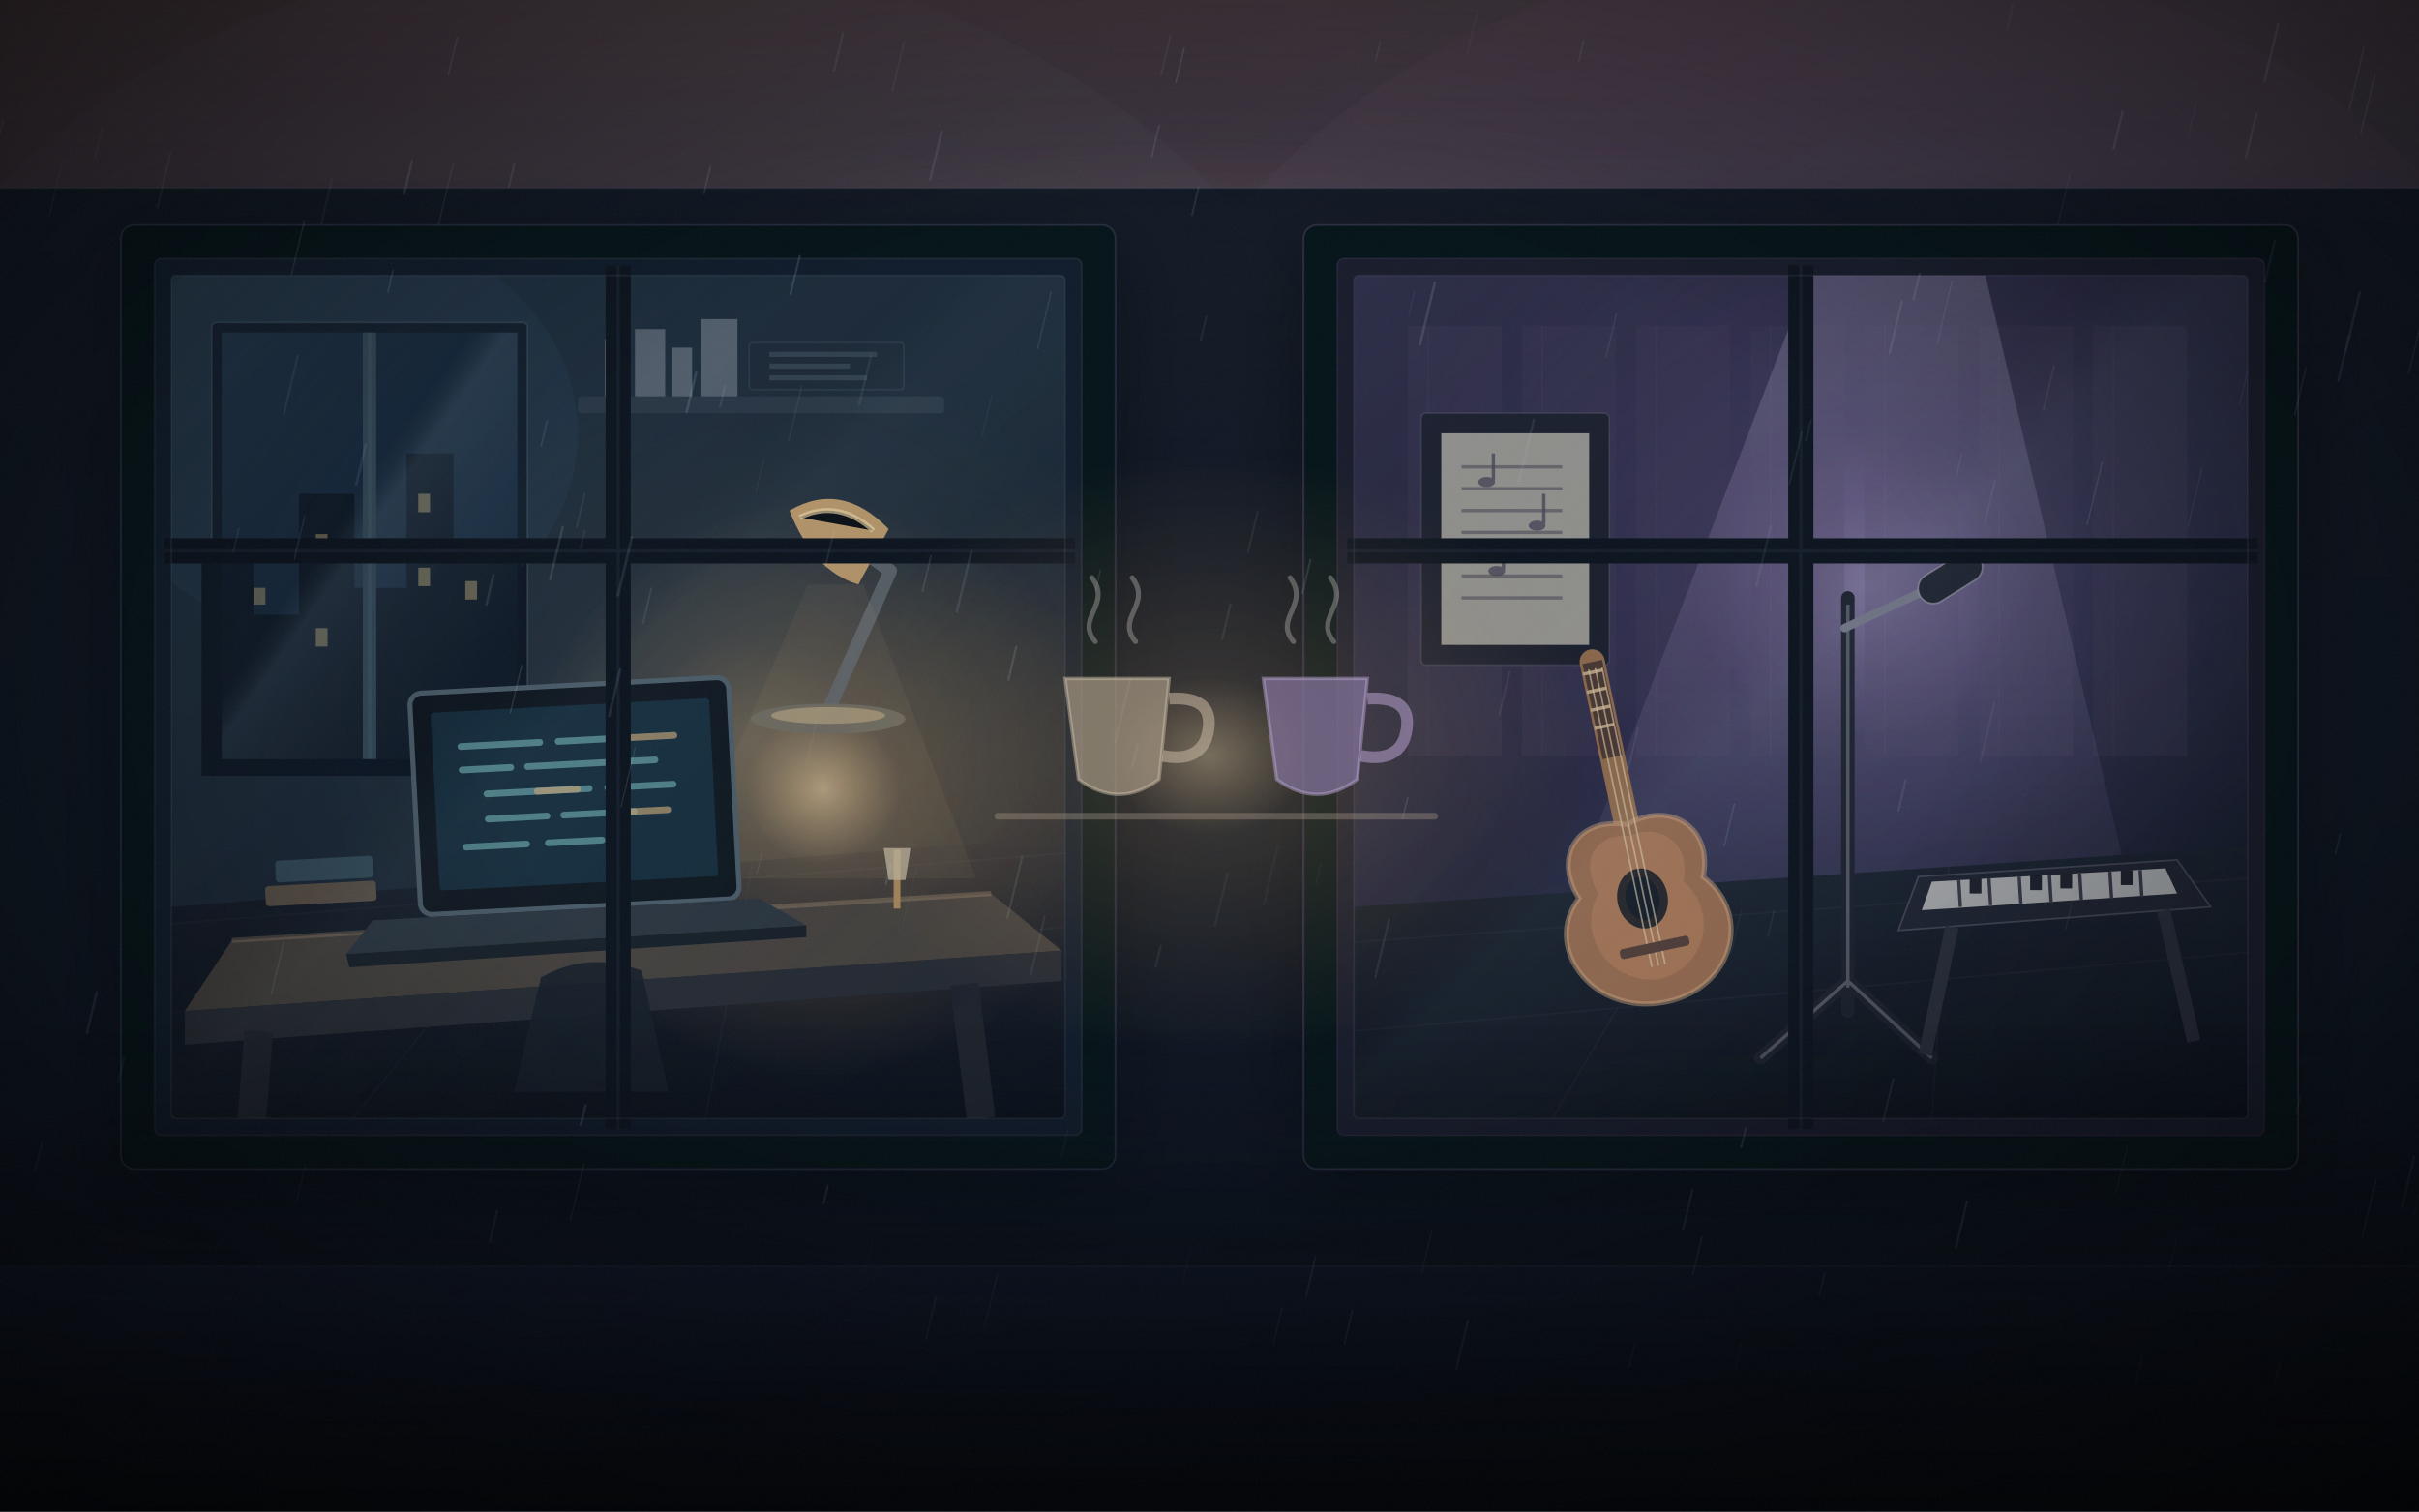
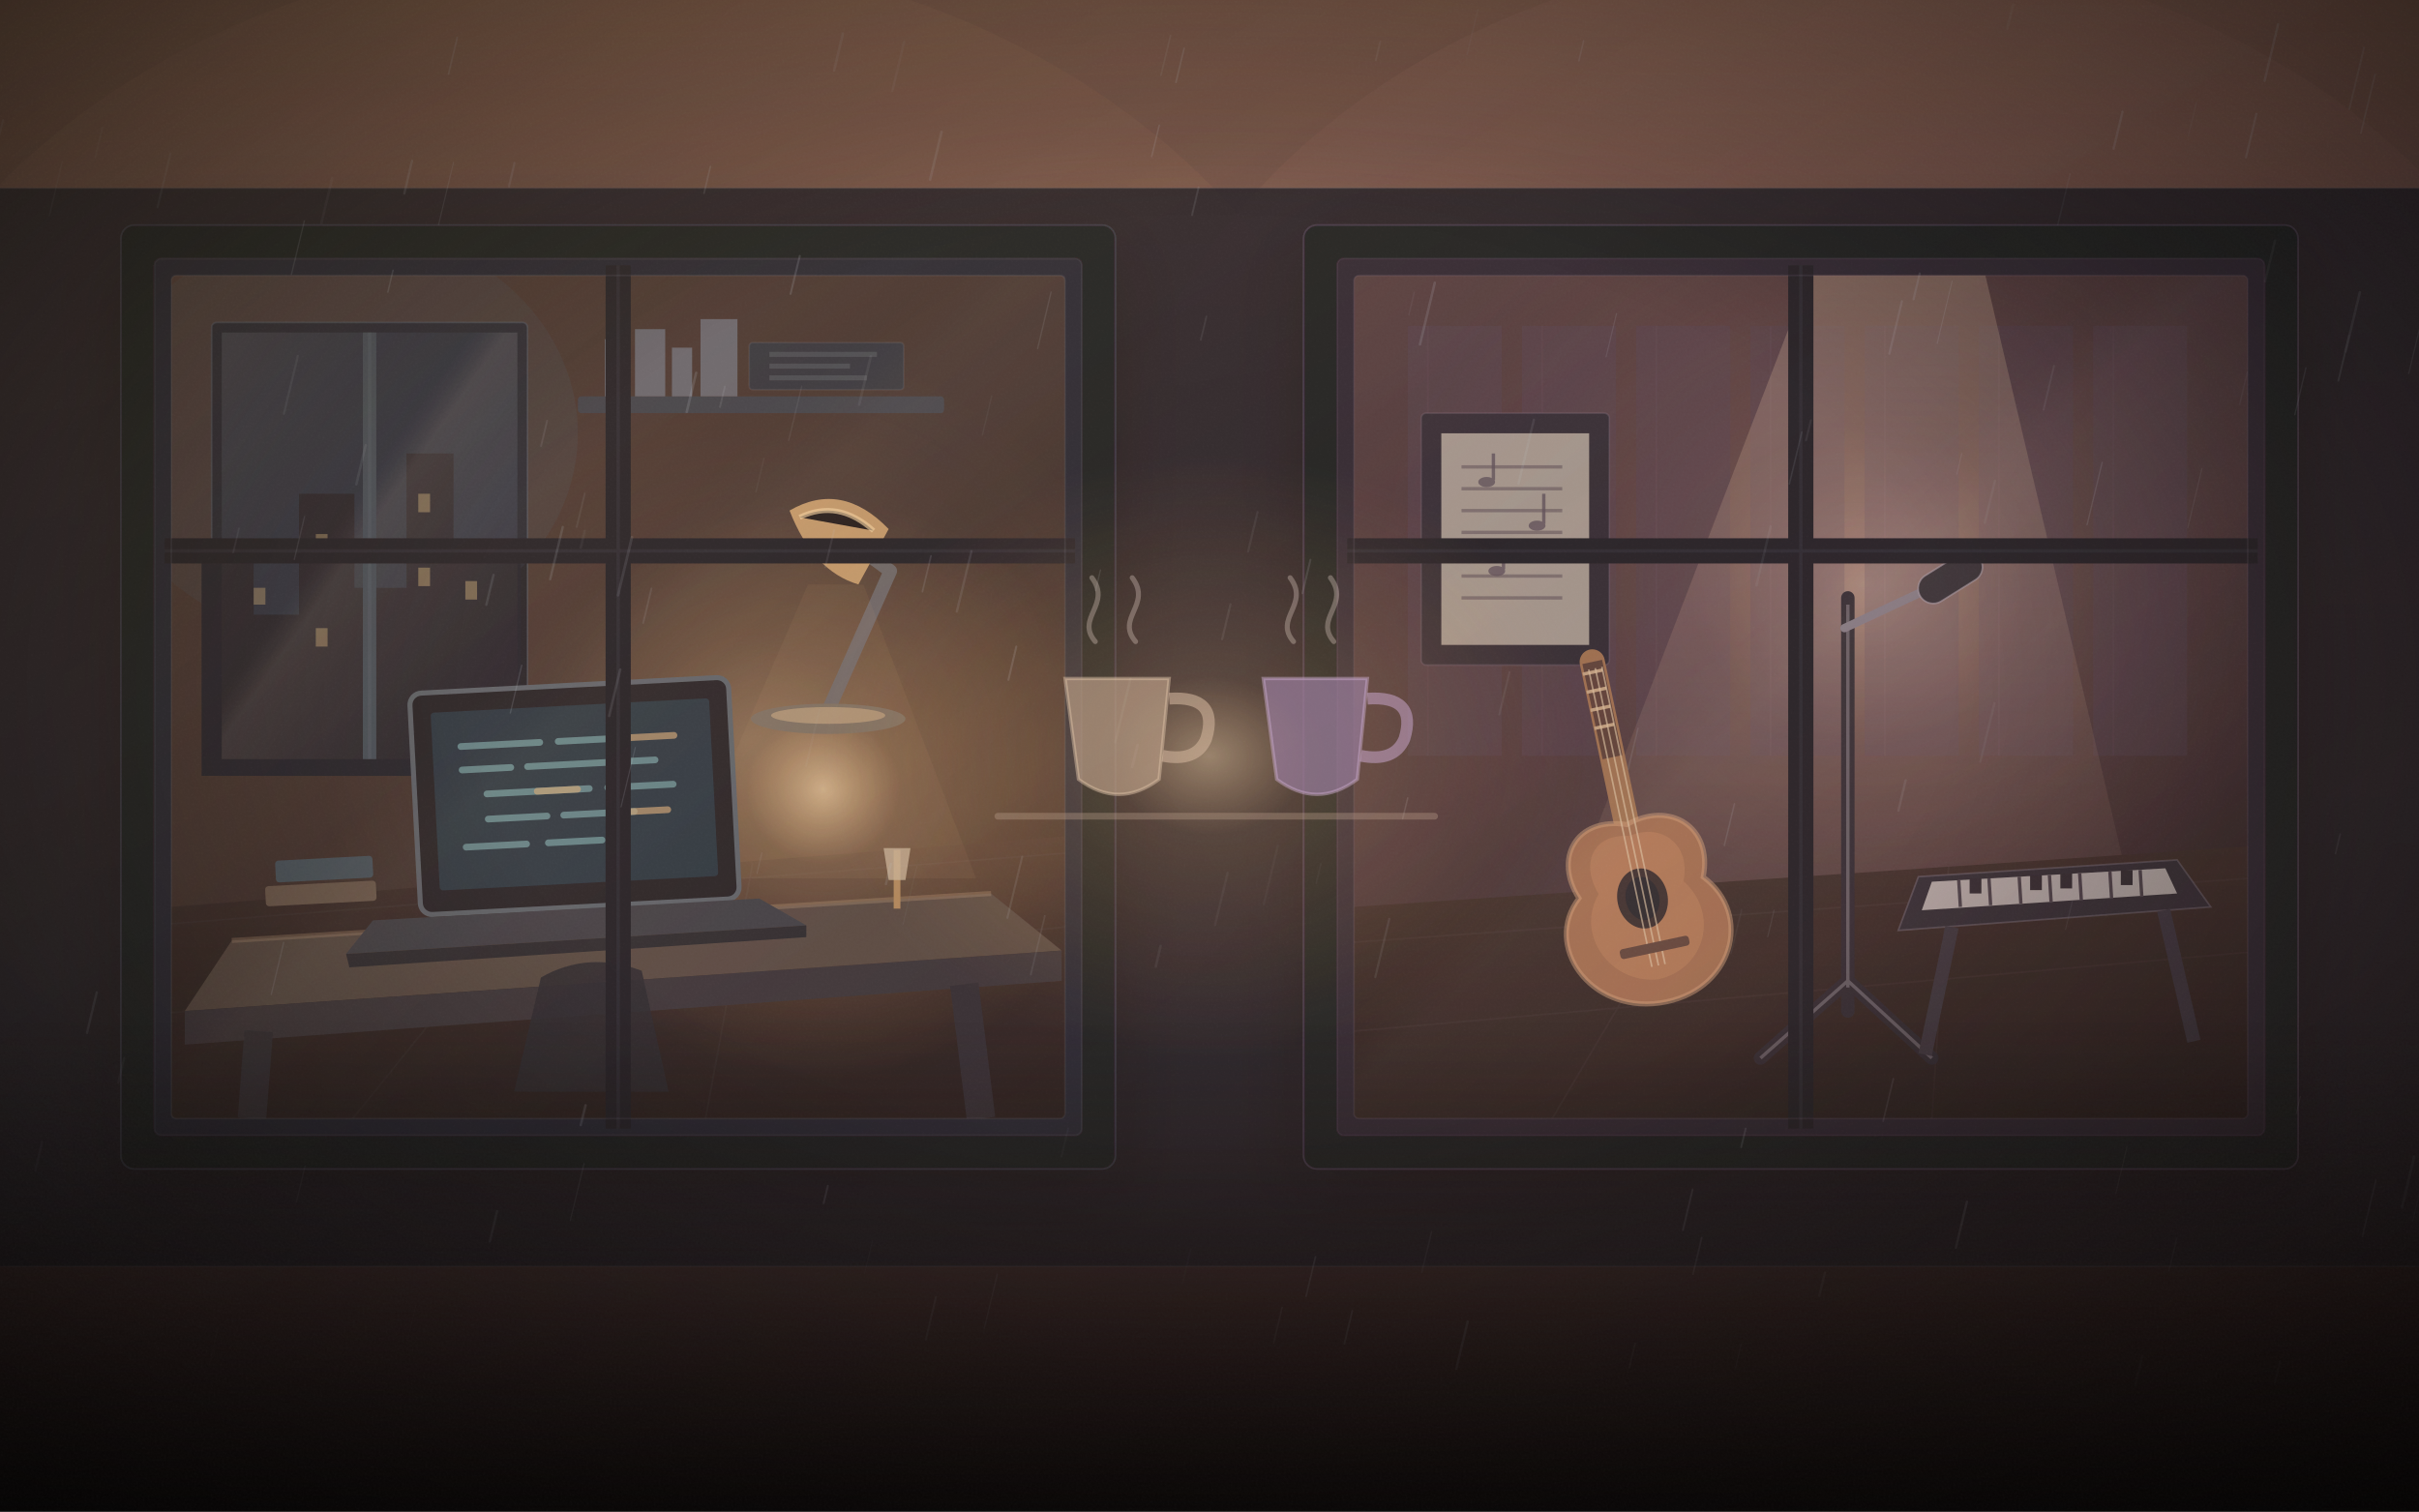
<svg xmlns="http://www.w3.org/2000/svg" viewBox="0 0 1440 900" preserveAspectRatio="xMidYMid slice" role="img" aria-labelledby="title desc">
  <defs>
    <linearGradient id="night" x1="0" y1="0" x2="1" y2="1">
-       <stop stop-color="#03060d" />
-       <stop offset=".46" stop-color="#11182c" />
-       <stop offset="1" stop-color="#070b13" />
+       <stop stop-color="#120d0c" />
+       <stop offset=".46" stop-color="#2b1c1c" />
+       <stop offset="1" stop-color="#160f0e" />
    </linearGradient>
    <linearGradient id="dawn" x1="0" y1="0" x2="0" y2="1">
-       <stop stop-color="#ba786f" stop-opacity=".3" />
-       <stop offset=".48" stop-color="#5c4c68" stop-opacity=".12" />
-       <stop offset="1" stop-color="#07101b" stop-opacity="0" />
+       <stop stop-color="#e2a276" stop-opacity=".36" />
+       <stop offset=".48" stop-color="#8b5e5e" stop-opacity=".15" />
+       <stop offset="1" stop-color="#17110f" stop-opacity="0" />
+     </linearGradient>
+     <linearGradient id="warmWash" x1="0" y1="0" x2="1" y2="1">
+       <stop stop-color="#efb77d" stop-opacity=".2" />
+       <stop offset=".5" stop-color="#dca18c" stop-opacity=".13" />
+       <stop offset="1" stop-color="#c98370" stop-opacity=".18" />
    </linearGradient>
    <linearGradient id="leftRoom" x1="0" y1="0" x2=".85" y2="1">
-       <stop stop-color="#1e2d3a" />
-       <stop offset=".55" stop-color="#17232e" />
-       <stop offset="1" stop-color="#0a111a" />
+       <stop stop-color="#3b2c24" />
+       <stop offset=".55" stop-color="#2a211d" />
+       <stop offset="1" stop-color="#15100e" />
    </linearGradient>
    <linearGradient id="rightRoom" x1=".2" y1="0" x2=".8" y2="1">
-       <stop stop-color="#29233a" />
-       <stop offset=".58" stop-color="#1c1d31" />
-       <stop offset="1" stop-color="#0b101b" />
+       <stop stop-color="#3b292c" />
+       <stop offset=".58" stop-color="#2b2025" />
+       <stop offset="1" stop-color="#171114" />
    </linearGradient>
    <linearGradient id="floor" x1="0" y1="0" x2="0" y2="1">
-       <stop stop-color="#141923" />
-       <stop offset="1" stop-color="#06090f" />
+       <stop stop-color="#261c18" />
+       <stop offset="1" stop-color="#0e0b0a" />
    </linearGradient>
    <linearGradient id="glass" x1="0" y1="0" x2="1" y2="1">
-       <stop stop-color="#6f9ab5" stop-opacity=".13" />
-       <stop offset=".42" stop-color="#2a3f55" stop-opacity=".05" />
-       <stop offset=".48" stop-color="#b4d9e7" stop-opacity=".14" />
-       <stop offset="1" stop-color="#0c1521" stop-opacity=".03" />
+       <stop stop-color="#d5b497" stop-opacity=".13" />
+       <stop offset=".42" stop-color="#62483f" stop-opacity=".05" />
+       <stop offset=".48" stop-color="#f4d7b6" stop-opacity=".13" />
+       <stop offset="1" stop-color="#211512" stop-opacity=".03" />
    </linearGradient>
    <linearGradient id="spotlight" x1="0" y1="0" x2="0" y2="1">
-       <stop stop-color="#eadcff" stop-opacity=".24" />
-       <stop offset="1" stop-color="#b793d5" stop-opacity="0" />
+       <stop stop-color="#ffe0b6" stop-opacity=".27" />
+       <stop offset="1" stop-color="#d9a18b" stop-opacity="0" />
    </linearGradient>
    <linearGradient id="bottomShade" x1="0" y1="0" x2="0" y2="1">
-       <stop stop-color="#04070d" stop-opacity="0" />
-       <stop offset=".56" stop-color="#04070d" stop-opacity=".5" />
-       <stop offset="1" stop-color="#03050a" stop-opacity=".96" />
+       <stop stop-color="#100b09" stop-opacity="0" />
+       <stop offset=".56" stop-color="#100b09" stop-opacity=".46" />
+       <stop offset="1" stop-color="#0b0807" stop-opacity=".94" />
    </linearGradient>
    <radialGradient id="lampGlow">
-       <stop stop-color="#ffd89b" stop-opacity=".7" />
-       <stop offset=".26" stop-color="#f4b96f" stop-opacity=".26" />
+       <stop stop-color="#ffe0a8" stop-opacity=".78" />
+       <stop offset=".26" stop-color="#f4bd78" stop-opacity=".3" />
      <stop offset="1" stop-color="#e6a053" stop-opacity="0" />
    </radialGradient>
    <radialGradient id="stageGlow">
-       <stop stop-color="#e5c4ff" stop-opacity=".42" />
-       <stop offset=".35" stop-color="#b887e1" stop-opacity=".15" />
-       <stop offset="1" stop-color="#8c62bc" stop-opacity="0" />
+       <stop stop-color="#ffd8bd" stop-opacity=".48" />
+       <stop offset=".35" stop-color="#dda088" stop-opacity=".18" />
+       <stop offset="1" stop-color="#aa6e63" stop-opacity="0" />
    </radialGradient>
    <radialGradient id="vignette" cx=".5" cy=".45" r=".72">
      <stop offset=".42" stop-color="#000" stop-opacity="0" />
      <stop offset="1" stop-color="#000" stop-opacity=".66" />
    </radialGradient>
    <filter id="blur8" x="-50%" y="-50%" width="200%" height="200%">
      <feGaussianBlur stdDeviation="8" />
    </filter>
    <filter id="blur24" x="-50%" y="-50%" width="200%" height="200%">
      <feGaussianBlur stdDeviation="24" />
    </filter>
    <filter id="shadow" x="-30%" y="-30%" width="160%" height="160%">
      <feDropShadow dx="0" dy="16" stdDeviation="22" flood-color="#000" flood-opacity=".55" />
    </filter>
    <filter id="grain">
      <feTurbulence type="fractalNoise" baseFrequency=".72" numOctaves="3" seed="27" stitchTiles="stitch" />
      <feColorMatrix type="saturate" values="0" />
      <feComponentTransfer>
        <feFuncA type="table" tableValues="0 .075" />
      </feComponentTransfer>
    </filter>
    <clipPath id="leftClip">
      <rect x="102" y="164" width="532" height="502" rx="3" />
    </clipPath>
    <clipPath id="rightClip">
      <rect x="806" y="164" width="532" height="502" rx="3" />
    </clipPath>
  </defs>
  <rect width="1440" height="900" fill="url(#night)" />
-   <ellipse cx="360" cy="340" rx="460" ry="370" fill="#45627b" opacity=".07" />
-   <ellipse cx="1100" cy="330" rx="440" ry="360" fill="#765087" opacity=".08" />
+   <ellipse cx="360" cy="340" rx="460" ry="370" fill="#b47b58" opacity=".09" />
+   <ellipse cx="1100" cy="330" rx="440" ry="360" fill="#a86c6c" opacity=".1" />
  <rect width="1440" height="900" fill="url(#dawn)" />
  <path d="M0 248C280 210 480 268 720 226C970 182 1160 244 1440 196V0H0Z" fill="#e5a18a" opacity=".07" />
  <ellipse cx="720" cy="210" rx="380" ry="100" fill="#efb493" opacity=".1" filter="url(#blur24)" />
  <path d="M0 112H1440V754H0Z" fill="#080d15" opacity=".9" />
  <path d="M0 112H1440M0 754H1440" stroke="#6d8296" stroke-opacity=".14" />
  <g filter="url(#shadow)">
    <rect x="72" y="134" width="592" height="562" rx="8" fill="#05090f" stroke="#344250" stroke-opacity=".55" />
    <rect x="92" y="154" width="552" height="522" rx="4" fill="#111923" stroke="#637484" stroke-opacity=".18" />
    <rect x="776" y="134" width="592" height="562" rx="8" fill="#05090f" stroke="#454057" stroke-opacity=".58" />
    <rect x="796" y="154" width="552" height="522" rx="4" fill="#171522" stroke="#756887" stroke-opacity=".18" />
  </g>
  <g opacity="1">
    <g clip-path="url(#leftClip)">
      <rect x="102" y="164" width="532" height="502" fill="url(#leftRoom)" />
      <ellipse cx="444" cy="440" rx="250" ry="240" fill="url(#lampGlow)" opacity=".26" />
      <path d="M102 540L634 498V666H102Z" fill="url(#floor)" />
      <path d="M102 550L634 508M102 603L634 552M210 666L328 520M420 666L448 514" stroke="#80909a" stroke-opacity=".06" />
      <rect x="126" y="192" width="188" height="266" rx="3" fill="#080e16" stroke="#4b5d6b" stroke-opacity=".5" />
      <rect x="132" y="198" width="176" height="254" fill="#0d1a28" />
      <ellipse cx="202" cy="258" rx="142" ry="124" fill="#345574" opacity=".14" />
      <path d="M120 410V332H151V366H178V294H211V350H242V270H270V324H310V462H120Z" fill="#080f19" />
      <path d="M151 350H158V360H151ZM188 318H195V329H188ZM249 294H256V305H249ZM277 346H284V357H277ZM188 374H195V385H188ZM249 338H256V349H249Z" fill="#d5b878" opacity=".48" />
      <rect x="132" y="198" width="176" height="254" fill="url(#glass)" />
      <path d="M220 198V452M132 326H308" stroke="#334652" stroke-width="8" />
      <path d="M220 198V452M132 326H308" stroke="#8295a1" stroke-opacity=".12" stroke-width="2" />
      <rect x="344" y="236" width="218" height="10" rx="2" fill="#29343e" />
      <path d="M360 202H374V236H360ZM378 196H396V236H378ZM400 207H412V236H400ZM417 190H439V236H417Z" fill="#58606a" />
      <rect x="446" y="204" width="92" height="28" rx="2" fill="#1a252f" stroke="#83919a" stroke-opacity=".15" />
      <path d="M458 211H522M458 218H506M458 225H516" stroke="#8b9ba3" stroke-opacity=".22" stroke-width="3" />
      <ellipse cx="490" cy="470" rx="176" ry="172" fill="url(#lampGlow)" />
      <path d="M493 423L530 340M530 340L500 318" stroke="#5b5e60" stroke-width="8" stroke-linecap="round" />
      <path d="M470 304Q501 286 529 315L511 348Q484 340 470 304Z" fill="#c59b63" />
      <path d="M476 308Q499 297 520 316" stroke="#ffe0a4" stroke-opacity=".65" stroke-width="3" />
      <ellipse cx="493" cy="428" rx="46" ry="9" fill="#6c6558" />
      <ellipse cx="493" cy="426" rx="34" ry="5" fill="#d3b785" opacity=".55" />
      <path d="M481 348L405 523H581L514 348Z" fill="#f2bd78" opacity=".065" />
      <path d="M138 560L590 532L632 566L110 602Z" fill="#463e35" />
      <path d="M110 602L632 566V584L110 622Z" fill="#24252a" />
      <path d="M154 614L150 666M574 586L584 666" stroke="#1a1d23" stroke-width="17" />
      <path d="M138 560L590 532" stroke="#b49670" stroke-opacity=".35" stroke-width="3" />
      <rect x="247" y="408" width="190" height="132" rx="7" fill="#080d12" stroke="#4c5b64" stroke-width="3" transform="rotate(-3 342 474)" />
      <rect x="259" y="420" width="166" height="106" rx="2" fill="#102633" transform="rotate(-3 342 474)" />
      <g transform="rotate(-3 342 474)" stroke-linecap="round">
        <path d="M276 441H323M334 441H368M276 455H305M315 455H391M290 470H351M362 470H401M290 485H325M335 485H377M276 501H312M325 501H357" stroke="#75b6b6" stroke-opacity=".65" stroke-width="4" />
        <path d="M374 441H403M320 470H344M367 485H397" stroke="#d1aa72" stroke-opacity=".7" stroke-width="4" />
      </g>
      <path d="M222 548L452 535L480 551L206 568Z" fill="#293138" />
      <path d="M206 568L480 551V558L208 576Z" fill="#12181d" />
      <rect x="158" y="526" width="66" height="12" rx="2" fill="#5f5142" transform="rotate(-3 191 532)" />
      <rect x="164" y="511" width="58" height="13" rx="2" fill="#344b56" transform="rotate(-3 193 518)" />
      <path d="M534 506V541" stroke="#b28a55" stroke-width="4" />
      <path d="M526 505H542L539 524H529Z" fill="#d2c2a1" opacity=".75" />
      <path d="M322 582Q350 566 382 578L398 650H306Z" fill="#11171e" opacity=".88" />
    </g>
  </g>
  <g opacity="1">
    <g clip-path="url(#rightClip)">
      <rect x="806" y="164" width="532" height="502" fill="url(#rightRoom)" />
      <ellipse cx="1110" cy="348" rx="290" ry="268" fill="url(#stageGlow)" />
      <g opacity=".32">
        <path d="M838 194H894V450H838ZM906 194H962V450H906ZM974 194H1030V450H974ZM1042 194H1098V450H1042ZM1110 194H1166V450H1110ZM1178 194H1234V450H1178ZM1246 194H1302V450H1246Z" fill="#40344f" />
        <path d="M850 194V450M918 194V450M986 194V450M1054 194V450M1122 194V450M1190 194V450M1258 194V450" stroke="#9a82aa" stroke-opacity=".18" />
      </g>
      <path d="M1080 156H1180L1300 666H884Z" fill="url(#spotlight)" />
      <ellipse cx="1115" cy="626" rx="218" ry="44" fill="#c5a0dc" opacity=".07" filter="url(#blur8)" />
      <path d="M806 540L1338 504V666H806Z" fill="url(#floor)" />
      <path d="M806 561L1338 523M806 614L1338 567M924 666L1008 524M1150 666L1160 516" stroke="#a392b1" stroke-opacity=".055" />
      <rect x="846" y="246" width="112" height="150" rx="3" fill="#171822" stroke="#76677f" stroke-opacity=".32" />
      <rect x="858" y="258" width="88" height="126" fill="#d6cdbc" opacity=".72" />
      <path d="M870 278H930M870 291H930M870 304H930M870 317H930M870 330H930M870 343H930M870 356H930" stroke="#554f55" stroke-opacity=".65" stroke-width="2" />
      <g fill="#4a4350" opacity=".8">
        <ellipse cx="885" cy="287" rx="5" ry="3" />
        <ellipse cx="915" cy="313" rx="5" ry="3" />
        <ellipse cx="891" cy="340" rx="5" ry="3" />
        <path d="M889 286V270M919 312V294M895 339V321" stroke="#4a4350" stroke-width="2" />
      </g>
      <path d="M1100 356V602M1100 584L1048 630M1100 584L1150 630" stroke="#151720" stroke-width="8" stroke-linecap="round" />
      <path d="M1100 360V588M1100 584L1048 630M1100 584L1150 630" stroke="#85828d" stroke-opacity=".55" stroke-width="2" />
      <path d="M1098 374L1162 344" stroke="#777482" stroke-width="5" stroke-linecap="round" />
      <rect x="1152" y="323" width="18" height="42" rx="9" fill="#171922" stroke="#a29baa" stroke-opacity=".65" transform="rotate(58 1161 344)" />
      <g transform="translate(900 378) scale(1) rotate(-12 70 130)">
        <path d="M72 14V144" stroke="#9a6c45" stroke-width="15" stroke-linecap="round" />
        <path d="M66 14H78V72H66Z" fill="#4d3429" />
        <path d="M65 20H77M65 31H77M65 42H77M65 53H77" stroke="#c5a67e" stroke-width="2" />
        <path d="M72 113C43 102 25 124 35 150C8 173 27 218 69 221C113 224 135 181 110 153C122 125 100 104 72 113Z" fill="#9c6744" stroke="#d4a276" stroke-opacity=".5" stroke-width="3" />
        <path d="M72 120C51 114 40 130 47 150C28 171 43 204 71 207C100 207 115 176 98 153C107 132 92 116 72 120Z" fill="#b87b50" opacity=".65" />
        <ellipse cx="72" cy="158" rx="15" ry="18" fill="#211b1b" />
        <ellipse cx="72" cy="158" rx="10" ry="13" fill="#0b1119" />
        <path d="M69 18V199M73 18V199M77 18V199" stroke="#e3d0aa" stroke-opacity=".65" />
        <rect x="52" y="185" width="42" height="6" rx="2" fill="#50362b" />
      </g>
      <g transform="translate(1142 500)">
        <path d="M0 22L154 12L174 40L-12 54Z" fill="#191b25" stroke="#6d6879" stroke-opacity=".5" />
        <path d="M8 25L147 17L154 32L2 42Z" fill="#d3d0ca" opacity=".82" />
        <path d="M24 24L25 40M42 23L43 39M60 22L61 38M78 21L79 37M96 20L97 36M114 19L115 35M132 18L133 34" stroke="#36333e" stroke-width="2" />
        <path d="M34 23L34 32M70 21L70 30M88 20L88 29M124 18L124 27" stroke="#171820" stroke-width="7" />
        <path d="M20 52L4 128M146 42L164 120" stroke="#252630" stroke-width="8" />
      </g>
      <rect x="806" y="164" width="532" height="502" fill="url(#glass)" opacity=".42" />
    </g>
  </g>
  <rect x="102" y="164" width="532" height="502" fill="url(#glass)" opacity=".32" />
  <path d="M368 158V672M98 328H640M1072 158V672M802 328H1344" stroke="#080d14" stroke-width="15" />
  <path d="M368 158V672M98 328H640M1072 158V672M802 328H1344" stroke="#607080" stroke-opacity=".12" stroke-width="2" />
  <rect x="102" y="164" width="532" height="502" rx="3" fill="none" stroke="#9aabba" stroke-opacity=".12" />
  <rect x="806" y="164" width="532" height="502" rx="3" fill="none" stroke="#aa9bb8" stroke-opacity=".12" />
  <g stroke="#c5d8e5" stroke-linecap="round" opacity="0.2">
    <line x1="-29.7" y1="452.2" x2="-34.8" y2="473.5" stroke-width="1.0" opacity="0.45" />
    <line x1="1337.8" y1="221.6" x2="1333.2" y2="240.8" stroke-width="0.9" opacity="0.35" />
    <line x1="501.8" y1="19.9" x2="496.5" y2="42.1" stroke-width="1.5" opacity="0.49" />
    <line x1="422.9" y1="99.2" x2="419.1" y2="115.1" stroke-width="1.0" opacity="0.72" />
    <line x1="378.2" y1="445.1" x2="369.7" y2="480.4" stroke-width="0.7" opacity="0.75" />
    <line x1="310.6" y1="396.1" x2="303.8" y2="424.5" stroke-width="0.8" opacity="0.81" />
    <line x1="838.0" y1="475.1" x2="835.0" y2="487.5" stroke-width="0.9" opacity="0.77" />
    <line x1="1263.5" y1="66.6" x2="1258.2" y2="88.5" stroke-width="1.4" opacity="0.76" />
    <line x1="975.1" y1="433.7" x2="969.2" y2="458.0" stroke-width="0.9" opacity="0.58" />
    <line x1="1413.8" y1="44.4" x2="1405.4" y2="79.2" stroke-width="1.0" opacity="0.71" />
    <line x1="1013.0" y1="737.0" x2="1007.8" y2="758.7" stroke-width="1.0" opacity="0.66" />
    <line x1="713.5" y1="111.5" x2="709.6" y2="128.1" stroke-width="1.1" opacity="0.61" />
    <line x1="608.5" y1="510.1" x2="599.7" y2="546.5" stroke-width="1.2" opacity="0.62" />
    <line x1="476.1" y1="152.4" x2="470.6" y2="175.0" stroke-width="1.2" opacity="0.84" />
    <line x1="748.6" y1="304.9" x2="743.0" y2="328.4" stroke-width="1.3" opacity="0.40" />
    <line x1="780.1" y1="333.3" x2="775.3" y2="353.2" stroke-width="1.2" opacity="0.72" />
    <line x1="496.6" y1="315.6" x2="491.3" y2="337.6" stroke-width="1.2" opacity="0.49" />
    <line x1="1466.5" y1="720.0" x2="1460.2" y2="746.4" stroke-width="1.6" opacity="0.84" />
    <line x1="414.4" y1="222.0" x2="408.8" y2="245.3" stroke-width="1.5" opacity="0.82" />
    <line x1="1232.3" y1="103.5" x2="1225.0" y2="133.7" stroke-width="0.9" opacity="0.34" />
    <line x1="730.8" y1="519.7" x2="723.3" y2="550.8" stroke-width="1.4" opacity="0.30" />
    <line x1="622.0" y1="545.3" x2="613.6" y2="580.3" stroke-width="1.0" opacity="0.50" />
    <line x1="1162.1" y1="167.2" x2="1153.2" y2="204.5" stroke-width="0.6" opacity="0.77" />
    <line x1="1072.6" y1="257.3" x2="1065.2" y2="288.1" stroke-width="0.9" opacity="0.54" />
    <line x1="655.1" y1="339.4" x2="652.2" y2="351.6" stroke-width="0.8" opacity="0.67" />
    <line x1="217.7" y1="265.0" x2="212.1" y2="288.4" stroke-width="1.5" opacity="0.57" />
    <line x1="1393.1" y1="496.6" x2="1390.3" y2="508.2" stroke-width="1.0" opacity="0.47" />
    <line x1="672.9" y1="404.3" x2="663.9" y2="441.8" stroke-width="1.5" opacity="0.74" />
    <line x1="1369.4" y1="652.8" x2="1366.9" y2="663.2" stroke-width="0.6" opacity="0.56" />
    <line x1="25.1" y1="679.9" x2="21.0" y2="697.0" stroke-width="1.4" opacity="0.32" />
    <line x1="763.2" y1="778.6" x2="758.1" y2="799.9" stroke-width="1.0" opacity="0.60" />
    <line x1="1455.4" y1="345.4" x2="1449.1" y2="371.8" stroke-width="1.4" opacity="0.64" />
    <line x1="1007.6" y1="708.2" x2="1001.8" y2="732.5" stroke-width="1.1" opacity="0.70" />
    <line x1="487.8" y1="422.7" x2="479.8" y2="456.0" stroke-width="1.2" opacity="0.25" />
    <line x1="783.1" y1="748.3" x2="777.5" y2="771.9" stroke-width="1.0" opacity="0.80" />
    <line x1="1266.2" y1="682.7" x2="1259.5" y2="710.8" stroke-width="0.7" opacity="0.39" />
    <line x1="625.7" y1="173.9" x2="617.7" y2="207.5" stroke-width="0.8" opacity="0.59" />
    <line x1="1187.6" y1="286.2" x2="1181.5" y2="311.3" stroke-width="1.4" opacity="0.36" />
    <line x1="1056.1" y1="541.9" x2="1052.3" y2="557.8" stroke-width="0.7" opacity="0.47" />
    <line x1="690.9" y1="563.3" x2="688.0" y2="575.6" stroke-width="1.5" opacity="0.37" />
    <line x1="873.7" y1="786.9" x2="866.9" y2="815.1" stroke-width="1.4" opacity="0.84" />
    <line x1="1187.3" y1="418.6" x2="1178.9" y2="453.5" stroke-width="1.4" opacity="0.32" />
    <line x1="827.0" y1="547.2" x2="818.7" y2="581.8" stroke-width="1.3" opacity="0.51" />
    <line x1="453.5" y1="507.9" x2="450.6" y2="520.1" stroke-width="0.6" opacity="0.54" />
    <line x1="1354.3" y1="143.2" x2="1348.4" y2="167.5" stroke-width="1.4" opacity="0.37" />
    <line x1="272.2" y1="22.4" x2="267.0" y2="44.0" stroke-width="1.0" opacity="0.69" />
    <line x1="538.2" y1="25.0" x2="531.2" y2="54.2" stroke-width="1.4" opacity="0.30" />
    <line x1="1039.2" y1="671.9" x2="1036.5" y2="683.1" stroke-width="1.1" opacity="0.78" />
    <line x1="1170.9" y1="715.5" x2="1164.3" y2="743.0" stroke-width="1.4" opacity="0.76" />
    <line x1="1036.5" y1="800.4" x2="1033.1" y2="814.6" stroke-width="0.6" opacity="0.62" />
    <line x1="-5.9" y1="19.5" x2="-14.2" y2="54.1" stroke-width="1.2" opacity="0.60" />
    <line x1="387.8" y1="350.4" x2="382.9" y2="370.9" stroke-width="1.1" opacity="0.58" />
    <line x1="181.3" y1="307.6" x2="175.2" y2="333.1" stroke-width="0.8" opacity="0.61" />
    <line x1="1467.7" y1="634.7" x2="1460.1" y2="666.1" stroke-width="0.8" opacity="0.52" />
    <line x1="1032.5" y1="478.6" x2="1026.5" y2="503.4" stroke-width="0.9" opacity="0.65" />
    <line x1="973.4" y1="799.8" x2="969.9" y2="814.4" stroke-width="1.0" opacity="0.60" />
    <line x1="325.7" y1="250.5" x2="322.1" y2="265.6" stroke-width="1.1" opacity="0.58" />
    <line x1="168.9" y1="561.1" x2="161.5" y2="592.1" stroke-width="0.8" opacity="0.70" />
    <line x1="518.4" y1="212.2" x2="511.4" y2="241.0" stroke-width="1.5" opacity="0.40" />
    <line x1="1086.3" y1="757.8" x2="1083.0" y2="771.6" stroke-width="1.4" opacity="0.50" />
    <line x1="1167.8" y1="270.1" x2="1164.9" y2="282.3" stroke-width="0.7" opacity="0.54" />
    <line x1="197.8" y1="106.0" x2="191.3" y2="132.9" stroke-width="1.5" opacity="0.31" />
    <line x1="854.1" y1="168.4" x2="845.3" y2="205.1" stroke-width="1.5" opacity="0.79" />
    <line x1="1441.1" y1="707.0" x2="1436.2" y2="727.3" stroke-width="0.7" opacity="0.35" />
    <line x1="1407.3" y1="28.3" x2="1398.5" y2="65.0" stroke-width="1.1" opacity="0.63" />
    <line x1="376.2" y1="319.8" x2="367.9" y2="354.4" stroke-width="1.6" opacity="0.61" />
    <line x1="1453.1" y1="816.8" x2="1446.6" y2="843.9" stroke-width="0.7" opacity="0.75" />
    <line x1="677.2" y1="443.5" x2="674.0" y2="456.7" stroke-width="1.6" opacity="0.76" />
    <line x1="177.3" y1="211.9" x2="169.0" y2="246.4" stroke-width="1.3" opacity="0.50" />
    <line x1="732.5" y1="359.8" x2="727.5" y2="380.6" stroke-width="1.3" opacity="0.48" />
    <line x1="1414.4" y1="702.4" x2="1406.3" y2="736.2" stroke-width="1.0" opacity="0.61" />
    <line x1="61.0" y1="76.0" x2="56.7" y2="93.9" stroke-width="1.2" opacity="0.28" />
    <line x1="554.2" y1="331.0" x2="549.1" y2="352.3" stroke-width="1.0" opacity="0.68" />
    <line x1="1142.8" y1="162.8" x2="1139.1" y2="178.2" stroke-width="1.3" opacity="0.71" />
    <line x1="1078.0" y1="250.3" x2="1075.1" y2="262.1" stroke-width="1.2" opacity="0.42" />
    <line x1="101.5" y1="91.3" x2="93.8" y2="123.4" stroke-width="1.3" opacity="0.39" />
    <line x1="1127.1" y1="642.3" x2="1121.0" y2="667.6" stroke-width="1.0" opacity="0.60" />
    <line x1="142.3" y1="314.6" x2="138.8" y2="329.0" stroke-width="1.0" opacity="0.45" />
    <line x1="181.2" y1="131.5" x2="173.5" y2="163.4" stroke-width="0.8" opacity="0.71" />
    <line x1="1468.4" y1="660.1" x2="1461.3" y2="689.3" stroke-width="1.1" opacity="0.74" />
    <line x1="593.7" y1="758.7" x2="585.9" y2="791.0" stroke-width="0.8" opacity="0.55" />
    <line x1="821.7" y1="24.7" x2="819.0" y2="35.9" stroke-width="1.1" opacity="0.44" />
    <line x1="348.6" y1="658.1" x2="345.7" y2="669.9" stroke-width="1.5" opacity="0.82" />
    <line x1="708.8" y1="743.9" x2="704.2" y2="763.0" stroke-width="1.1" opacity="0.21" />
    <line x1="519.4" y1="738.6" x2="514.7" y2="758.2" stroke-width="0.6" opacity="0.24" />
    <line x1="57.6" y1="590.8" x2="51.8" y2="615.0" stroke-width="1.4" opacity="0.59" />
    <line x1="557.2" y1="772.2" x2="551.1" y2="797.7" stroke-width="1.2" opacity="0.62" />
    <line x1="37.1" y1="96.1" x2="29.4" y2="128.3" stroke-width="0.8" opacity="0.34" />
    <line x1="805.0" y1="780.5" x2="800.3" y2="800.1" stroke-width="1.1" opacity="0.82" />
    <line x1="431.5" y1="230.1" x2="428.6" y2="242.4" stroke-width="1.1" opacity="0.58" />
    <line x1="578.3" y1="328.2" x2="569.6" y2="364.1" stroke-width="1.4" opacity="0.61" />
    <line x1="913.1" y1="249.9" x2="904.0" y2="287.8" stroke-width="1.4" opacity="0.50" />
    <line x1="1398.4" y1="199.8" x2="1392.0" y2="226.7" stroke-width="1.1" opacity="0.69" />
    <line x1="270.0" y1="96.6" x2="261.1" y2="133.7" stroke-width="0.7" opacity="0.63" />
    <line x1="73.9" y1="630.0" x2="70.4" y2="644.6" stroke-width="1.4" opacity="0.32" />
    <line x1="962.3" y1="186.7" x2="956.1" y2="212.4" stroke-width="0.7" opacity="0.58" />
    <line x1="477.3" y1="229.9" x2="469.5" y2="262.3" stroke-width="0.8" opacity="0.42" />
    <line x1="1132.2" y1="179.4" x2="1124.7" y2="210.6" stroke-width="1.3" opacity="0.70" />
    <line x1="718.2" y1="188.4" x2="714.8" y2="202.4" stroke-width="1.0" opacity="0.48" />
    <line x1="1442.9" y1="184.9" x2="1433.9" y2="222.4" stroke-width="0.8" opacity="0.60" />
    <line x1="942.7" y1="24.3" x2="939.9" y2="36.2" stroke-width="0.9" opacity="0.61" />
    <line x1="690.1" y1="74.5" x2="685.6" y2="93.2" stroke-width="0.9" opacity="0.77" />
    <line x1="530.3" y1="514.3" x2="527.4" y2="526.4" stroke-width="1.4" opacity="0.64" />
    <line x1="696.8" y1="21.1" x2="691.1" y2="44.8" stroke-width="1.0" opacity="0.49" />
    <line x1="1356.1" y1="14.5" x2="1348.1" y2="48.1" stroke-width="1.4" opacity="0.82" />
    <line x1="545.8" y1="515.8" x2="537.5" y2="550.6" stroke-width="0.6" opacity="0.24" />
    <line x1="786.3" y1="514.3" x2="783.5" y2="526.0" stroke-width="1.0" opacity="0.23" />
    <line x1="1295.8" y1="737.2" x2="1291.1" y2="756.9" stroke-width="0.8" opacity="0.41" />
    <line x1="1437.1" y1="688.8" x2="1429.9" y2="719.0" stroke-width="1.6" opacity="0.49" />
    <line x1="1222.7" y1="217.9" x2="1216.5" y2="244.0" stroke-width="1.1" opacity="0.51" />
    <line x1="852.2" y1="733.4" x2="846.4" y2="757.5" stroke-width="0.9" opacity="0.43" />
    <line x1="1134.4" y1="464.6" x2="1130.1" y2="482.7" stroke-width="1.4" opacity="0.52" />
    <line x1="335.0" y1="313.8" x2="327.5" y2="344.9" stroke-width="1.4" opacity="0.74" />
    <line x1="1233.6" y1="536.7" x2="1229.6" y2="553.4" stroke-width="0.7" opacity="0.41" />
    <line x1="841.9" y1="174.0" x2="838.7" y2="187.4" stroke-width="0.9" opacity="0.32" />
    <line x1="590.4" y1="235.7" x2="584.8" y2="259.0" stroke-width="0.9" opacity="0.26" />
    <line x1="247.8" y1="776.2" x2="242.2" y2="799.7" stroke-width="0.6" opacity="0.21" />
    <line x1="898.6" y1="400.2" x2="892.5" y2="425.5" stroke-width="1.2" opacity="0.44" />
    <line x1="1054.0" y1="313.5" x2="1045.6" y2="348.6" stroke-width="1.4" opacity="0.39" />
    <line x1="760.7" y1="503.5" x2="752.3" y2="538.5" stroke-width="1.3" opacity="0.24" />
    <line x1="306.3" y1="97.0" x2="303.0" y2="111.0" stroke-width="1.3" opacity="0.63" />
    <line x1="1.8" y1="71.4" x2="-7.0" y2="108.1" stroke-width="1.1" opacity="0.46" />
    <line x1="1307.5" y1="61.1" x2="1302.7" y2="81.0" stroke-width="0.7" opacity="0.34" />
    <line x1="293.8" y1="342.3" x2="289.5" y2="360.1" stroke-width="1.4" opacity="0.64" />
    <line x1="348.1" y1="316.1" x2="345.7" y2="326.1" stroke-width="1.5" opacity="0.29" />
    <line x1="1251.4" y1="275.3" x2="1242.4" y2="312.5" stroke-width="0.8" opacity="0.78" />
    <line x1="369.2" y1="398.7" x2="362.6" y2="426.3" stroke-width="1.5" opacity="0.63" />
    <line x1="129.8" y1="790.7" x2="124.6" y2="812.6" stroke-width="1.0" opacity="0.20" />
    <line x1="1372.7" y1="219.0" x2="1366.1" y2="246.9" stroke-width="0.8" opacity="0.62" />
    <line x1="-6.0" y1="509.6" x2="-11.6" y2="532.6" stroke-width="0.9" opacity="0.54" />
    <line x1="234.0" y1="160.9" x2="230.9" y2="173.9" stroke-width="0.9" opacity="0.83" />
    <line x1="879.8" y1="5.6" x2="873.3" y2="32.6" stroke-width="0.8" opacity="0.29" />
    <line x1="1404.8" y1="174.0" x2="1396.3" y2="209.3" stroke-width="1.5" opacity="0.60" />
    <line x1="245.3" y1="95.7" x2="240.7" y2="115.2" stroke-width="1.4" opacity="0.72" />
    <line x1="1275.3" y1="807.5" x2="1271.1" y2="824.8" stroke-width="1.4" opacity="0.54" />
    <line x1="1036.8" y1="541.5" x2="1030.4" y2="567.9" stroke-width="0.9" opacity="0.26" />
    <line x1="1357.3" y1="810.6" x2="1354.2" y2="823.5" stroke-width="1.2" opacity="0.63" />
    <line x1="635.9" y1="671.9" x2="631.8" y2="688.7" stroke-width="1.1" opacity="0.21" />
    <line x1="348.1" y1="293.8" x2="343.3" y2="313.8" stroke-width="1.1" opacity="0.45" />
    <line x1="492.8" y1="706.1" x2="490.3" y2="716.4" stroke-width="1.2" opacity="0.73" />
    <line x1="704.9" y1="28.8" x2="700.0" y2="49.1" stroke-width="1.0" opacity="0.78" />
    <line x1="1343.2" y1="67.9" x2="1337.0" y2="93.7" stroke-width="1.3" opacity="0.76" />
    <line x1="560.5" y1="78.5" x2="553.7" y2="106.9" stroke-width="1.5" opacity="0.60" />
    <line x1="1310.8" y1="278.9" x2="1302.4" y2="314.1" stroke-width="0.7" opacity="0.52" />
    <line x1="347.7" y1="692.8" x2="339.5" y2="726.7" stroke-width="0.7" opacity="0.56" />
    <line x1="1198.3" y1="2.9" x2="1195.0" y2="16.9" stroke-width="1.6" opacity="0.32" />
    <line x1="605.0" y1="385.0" x2="600.3" y2="404.8" stroke-width="1.2" opacity="0.84" />
    <line x1="454.8" y1="272.9" x2="450.0" y2="292.9" stroke-width="0.8" opacity="0.29" />
    <line x1="181.6" y1="694.4" x2="176.5" y2="715.6" stroke-width="0.8" opacity="0.36" />
    <line x1="295.9" y1="721.2" x2="291.6" y2="739.2" stroke-width="1.4" opacity="0.58" />
  </g>
  <g transform="translate(594 310)">
    <ellipse cx="126" cy="140" rx="230" ry="180" fill="url(#lampGlow)" opacity=".7" />
    <path d="M40 94H102L96 154Q72 172 48 154Z" fill="#b8a184" fill-opacity=".72" stroke="#eed8b7" stroke-opacity=".45" stroke-width="2" />
    <path d="M102 106Q132 104 124 130Q118 144 98 140" fill="none" stroke="#d6bea0" stroke-opacity=".6" stroke-width="7" />
    <path d="M158 94H220L214 154Q190 172 166 154Z" fill="#8d779e" fill-opacity=".76" stroke="#d6bce8" stroke-opacity=".45" stroke-width="2" />
    <path d="M220 106Q250 104 242 130Q236 144 216 140" fill="none" stroke="#bfa4cf" stroke-opacity=".6" stroke-width="7" />
    <path d="M58 72C46 58 68 50 56 34M82 72C70 58 92 50 80 34M176 72C164 58 186 50 174 34M200 72C188 58 210 50 198 34" fill="none" stroke="#e8ddd1" stroke-opacity=".35" stroke-width="3" stroke-linecap="round" />
    <path d="M0 176H260" stroke="#c3ad93" stroke-opacity=".35" stroke-width="4" stroke-linecap="round" />
  </g>
-   <rect width="1440" height="900" fill="#24466a" opacity=".13" />
+   <rect width="1440" height="900" fill="#6d5360" opacity=".09" />
+   <rect width="1440" height="900" fill="url(#warmWash)" />
  <rect y="606" width="1440" height="294" fill="url(#bottomShade)" />
  <rect width="1440" height="900" fill="url(#vignette)" />
  <rect width="1440" height="900" filter="url(#grain)" opacity=".38" />
</svg>
